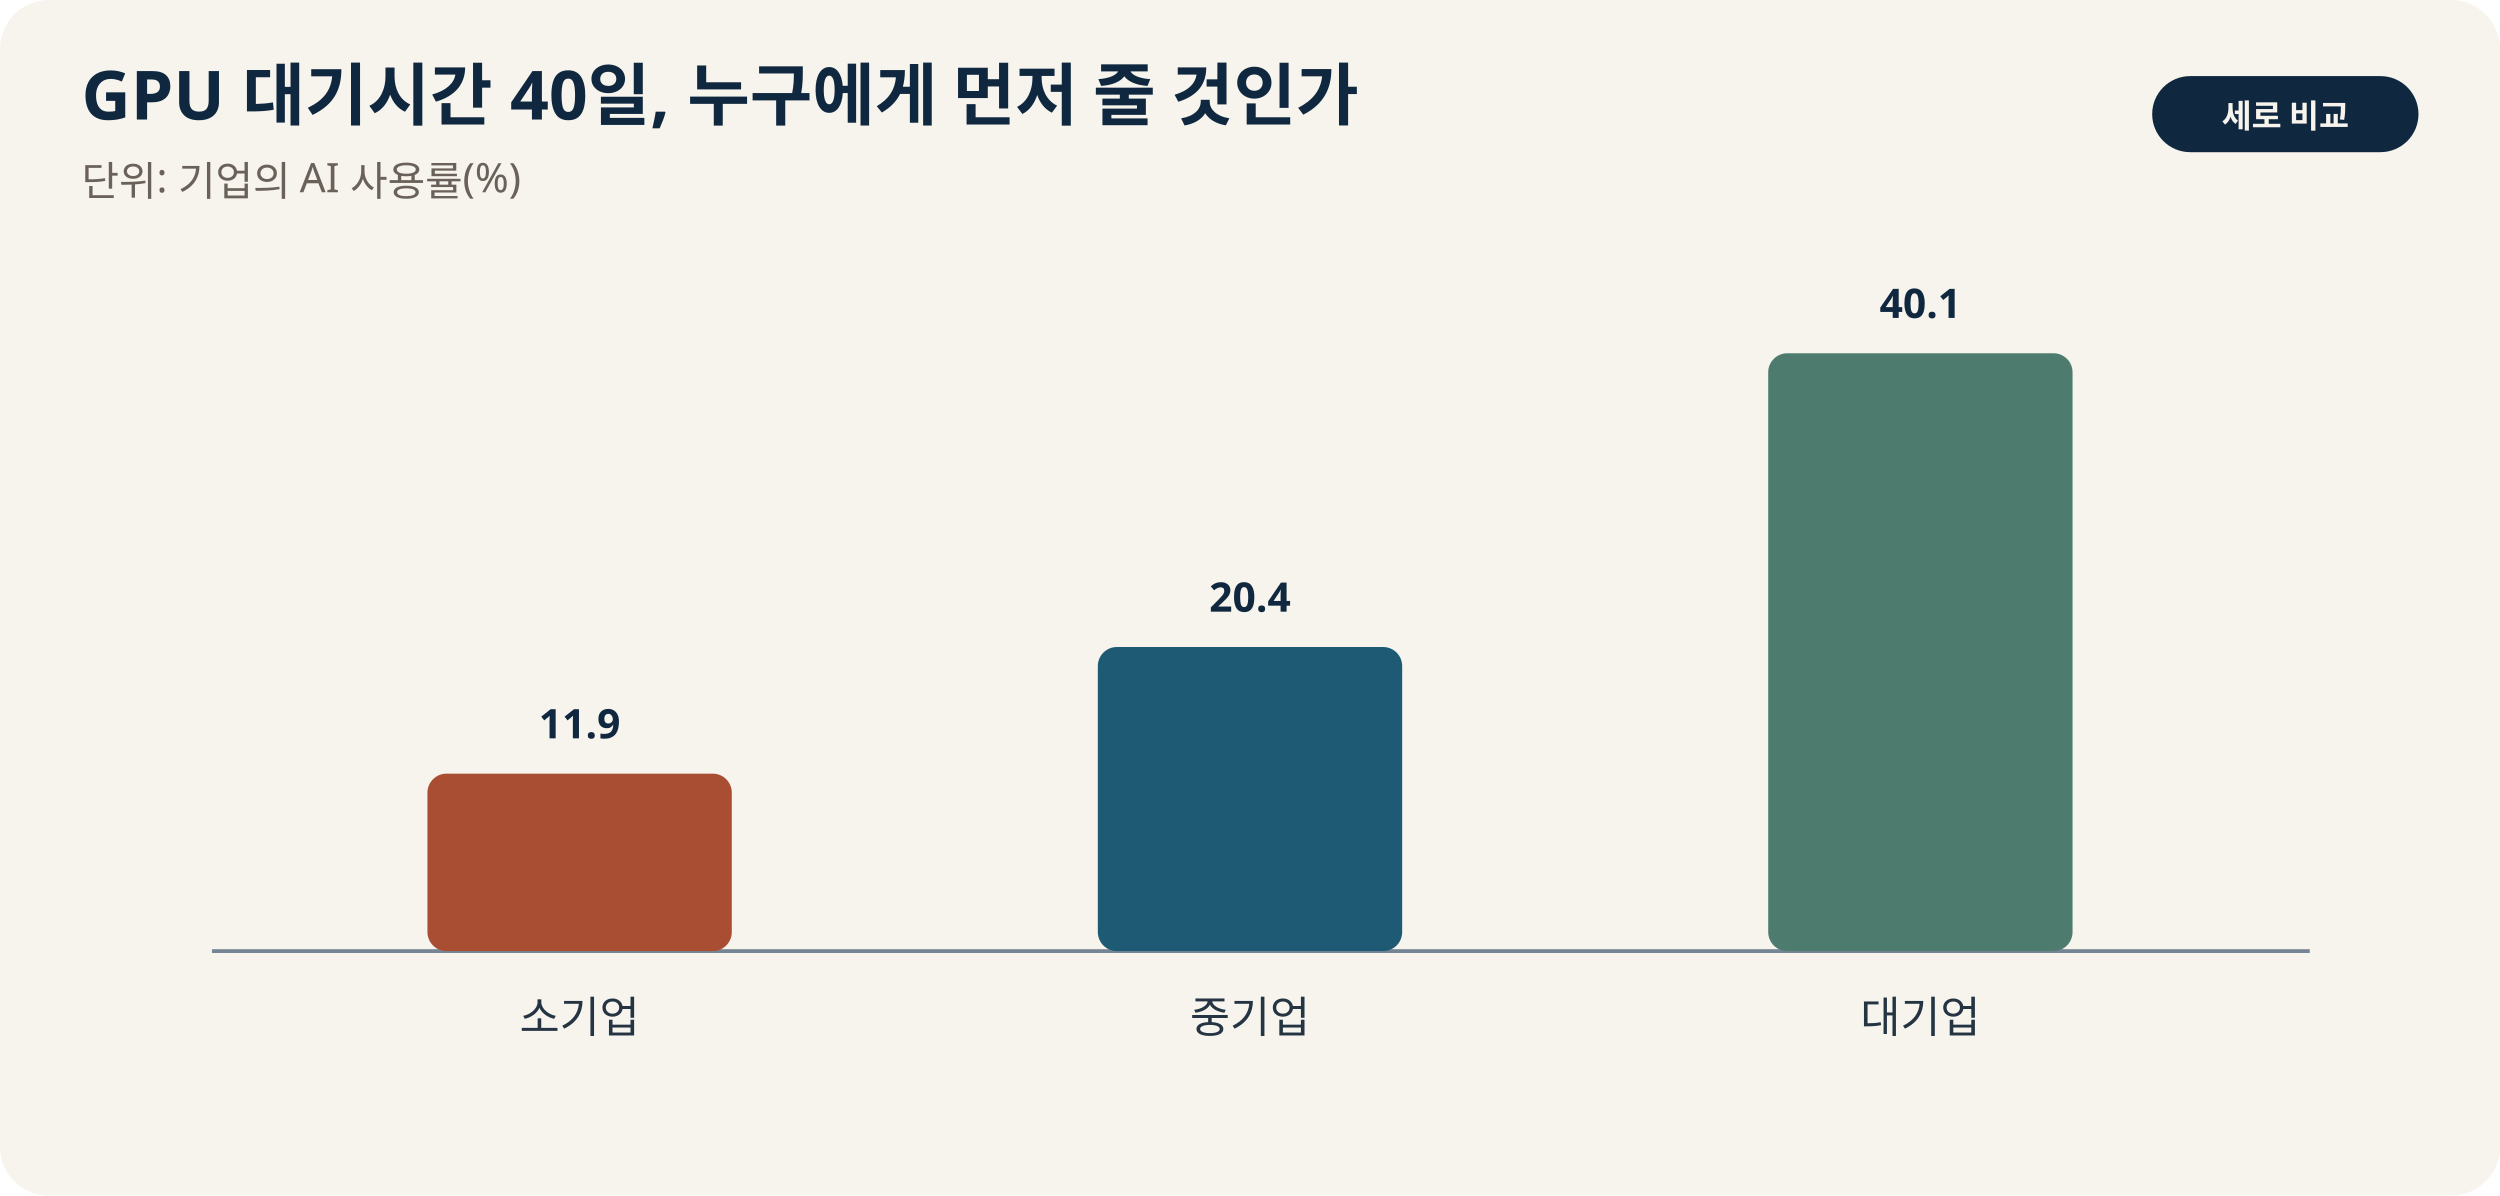
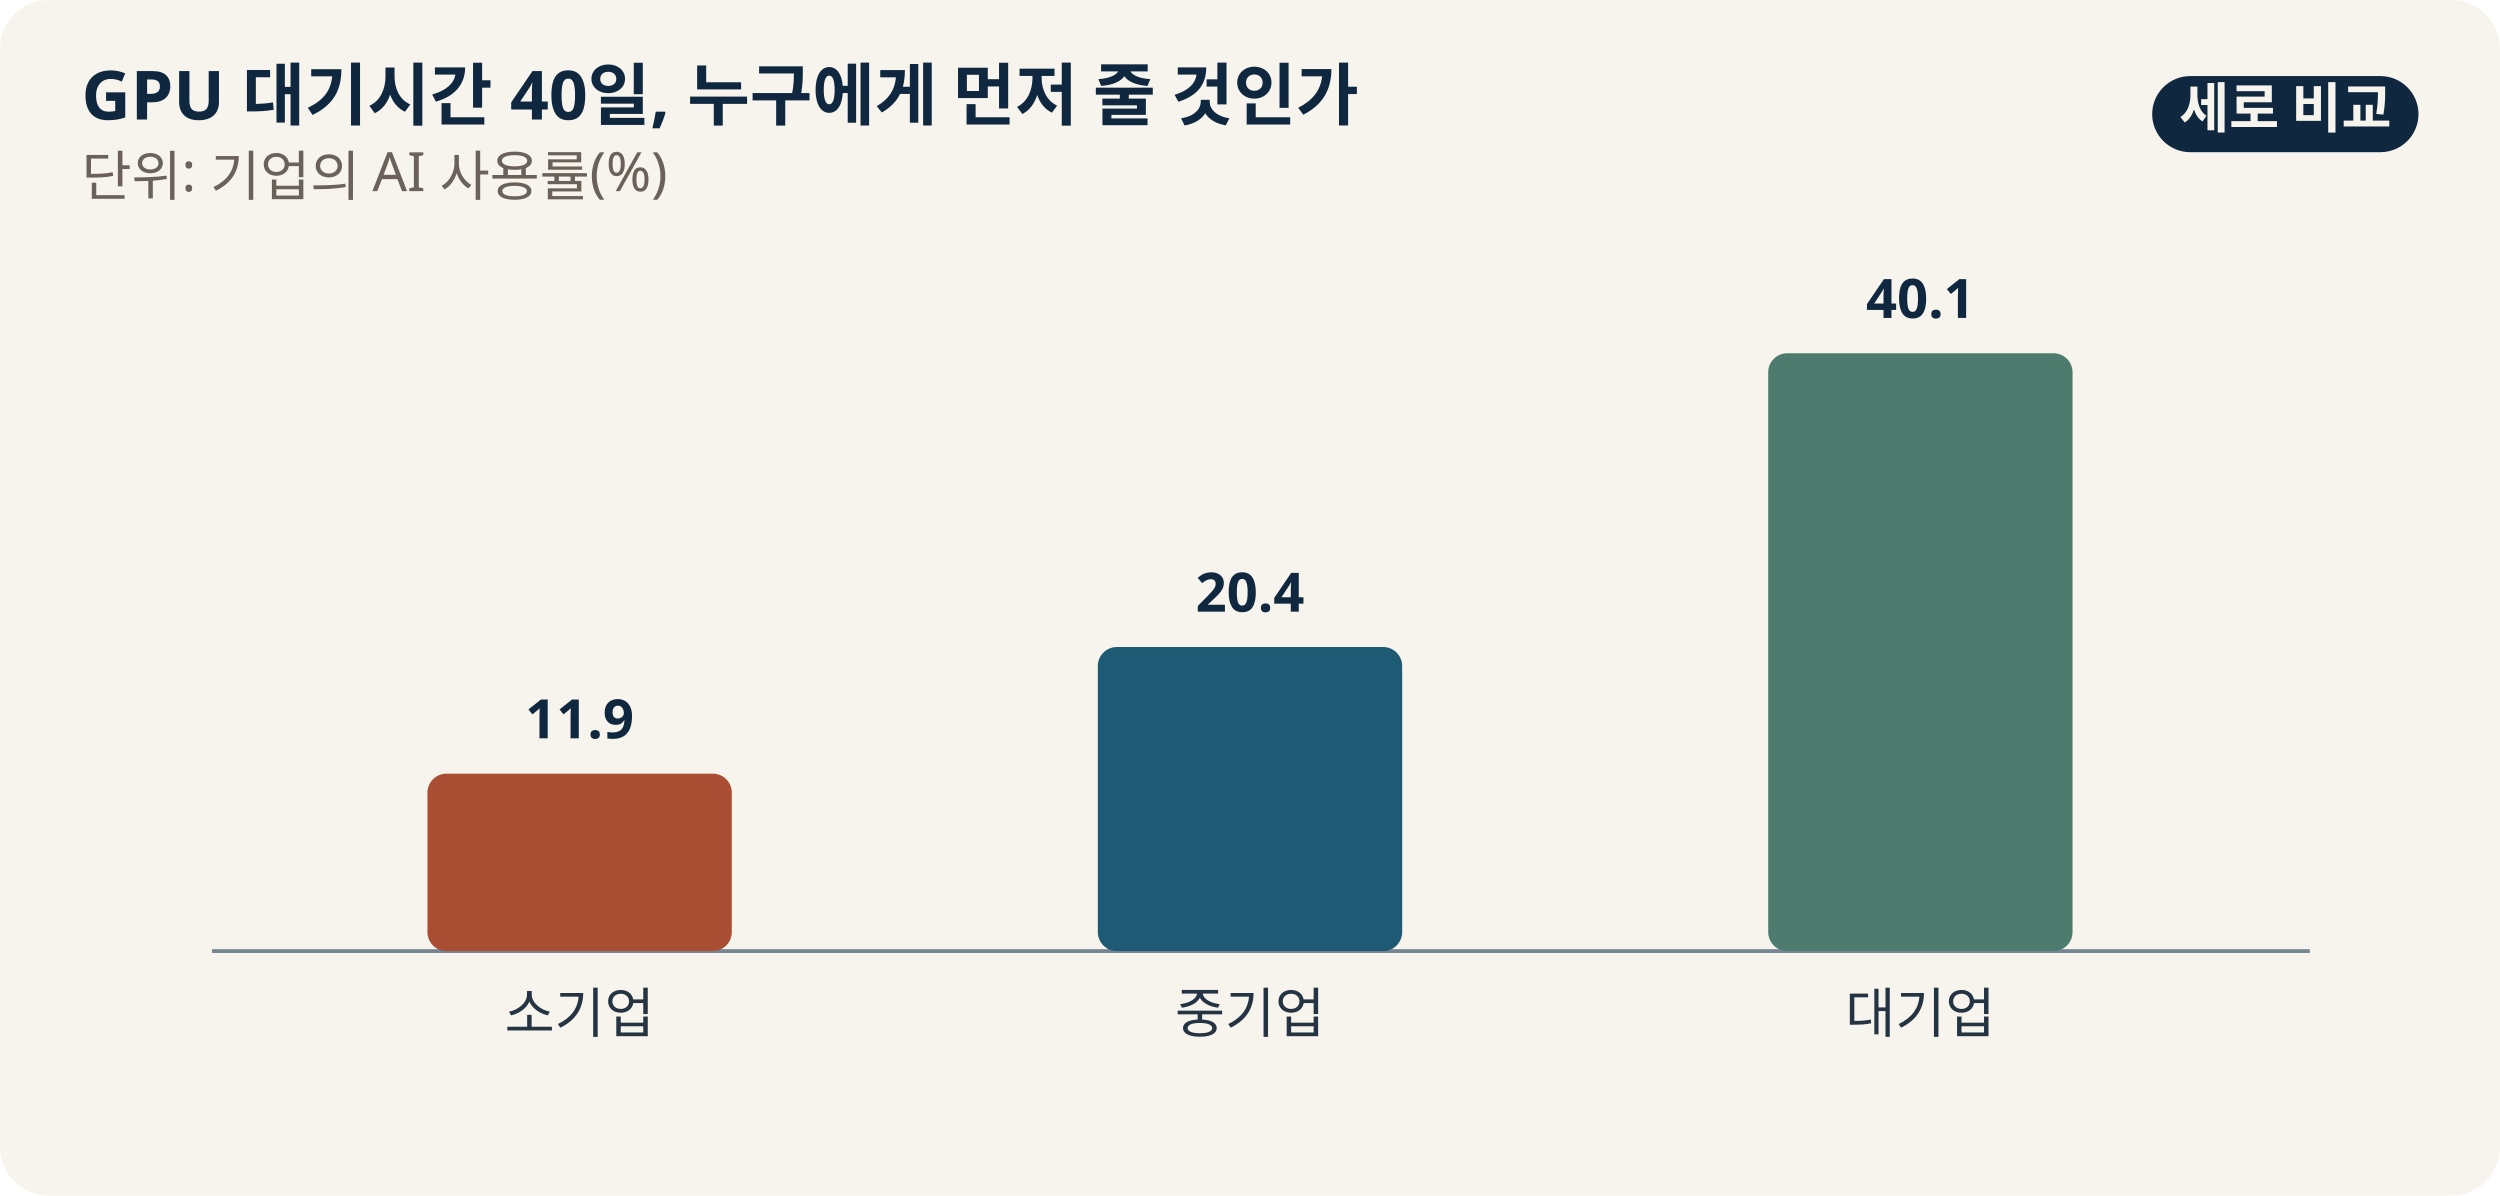
<svg xmlns="http://www.w3.org/2000/svg" viewBox="0 0 920 440" role="img" aria-labelledby="title desc">
  <style>
  .bg{fill:#F7F4ED} .title{font:700 25px "Noto Sans KR",sans-serif;fill:#10283F}
-   .unit{font:15px "Noto Sans KR",sans-serif;fill:#6A625A} .label{font:16px "Noto Sans KR",sans-serif;fill:#253443}
-   .value{font:700 15px "Noto Sans KR",sans-serif;fill:#10283F} .grid{stroke:#D9D1C5;stroke-width:1}
-   .axis{stroke:#768594;stroke-width:1.4} .note{font:13px "Noto Sans KR",sans-serif;fill:#756C63}
+   .unit{font:20px "Noto Sans KR",sans-serif;fill:#6A625A} .label{font:20px "Noto Sans KR",sans-serif;fill:#253443}
+   .value{font:700 20px "Noto Sans KR",sans-serif;fill:#10283F} .grid{stroke:#D9D1C5;stroke-width:1}
+   .axis{stroke:#768594;stroke-width:1.4} .note{font:20px "Noto Sans KR",sans-serif;fill:#756C63}
</style>
  <rect class="bg" width="100%" height="100%" rx="18" />
  <text x="30" y="44" class="title">GPU 대기시간 40일, 누구에게 먼저 줄 것인가</text>
  <text x="30" y="72" class="unit">단위: 기업의 AI 사용률(%)</text>
  <line x1="78" y1="350" x2="850" y2="350" class="axis" />
  <rect x="157.3" y="284.7" width="112.0" height="65.3" rx="7" fill="#A94E32" />
  <text x="213.3" y="271.7" text-anchor="middle" class="value">11.9</text>
  <text x="213.3" y="380" text-anchor="middle" class="label">소기업</text>
  <rect x="404.0" y="238.1" width="112.0" height="111.9" rx="7" fill="#1F5A75" />
  <text x="460.0" y="225.1" text-anchor="middle" class="value">20.4</text>
  <text x="460.0" y="380" text-anchor="middle" class="label">중기업</text>
  <rect x="650.7" y="130.0" width="112.0" height="220.0" rx="7" fill="#4D7C6F" />
  <text x="706.7" y="117.0" text-anchor="middle" class="value">40.1</text>
  <text x="706.7" y="380" text-anchor="middle" class="label">대기업</text>
  <rect x="792" y="28" width="98" height="28" rx="14" fill="#10283F" />
-   <text x="841" y="47" text-anchor="middle" style="font:700 12px 'Noto Sans KR',sans-serif;fill:#F7F4ED">세로 비교</text>
+   <text x="841" y="47" text-anchor="middle" style="font:700 20px 'Noto Sans KR',sans-serif;fill:#F7F4ED">세로 비교</text>
</svg>
